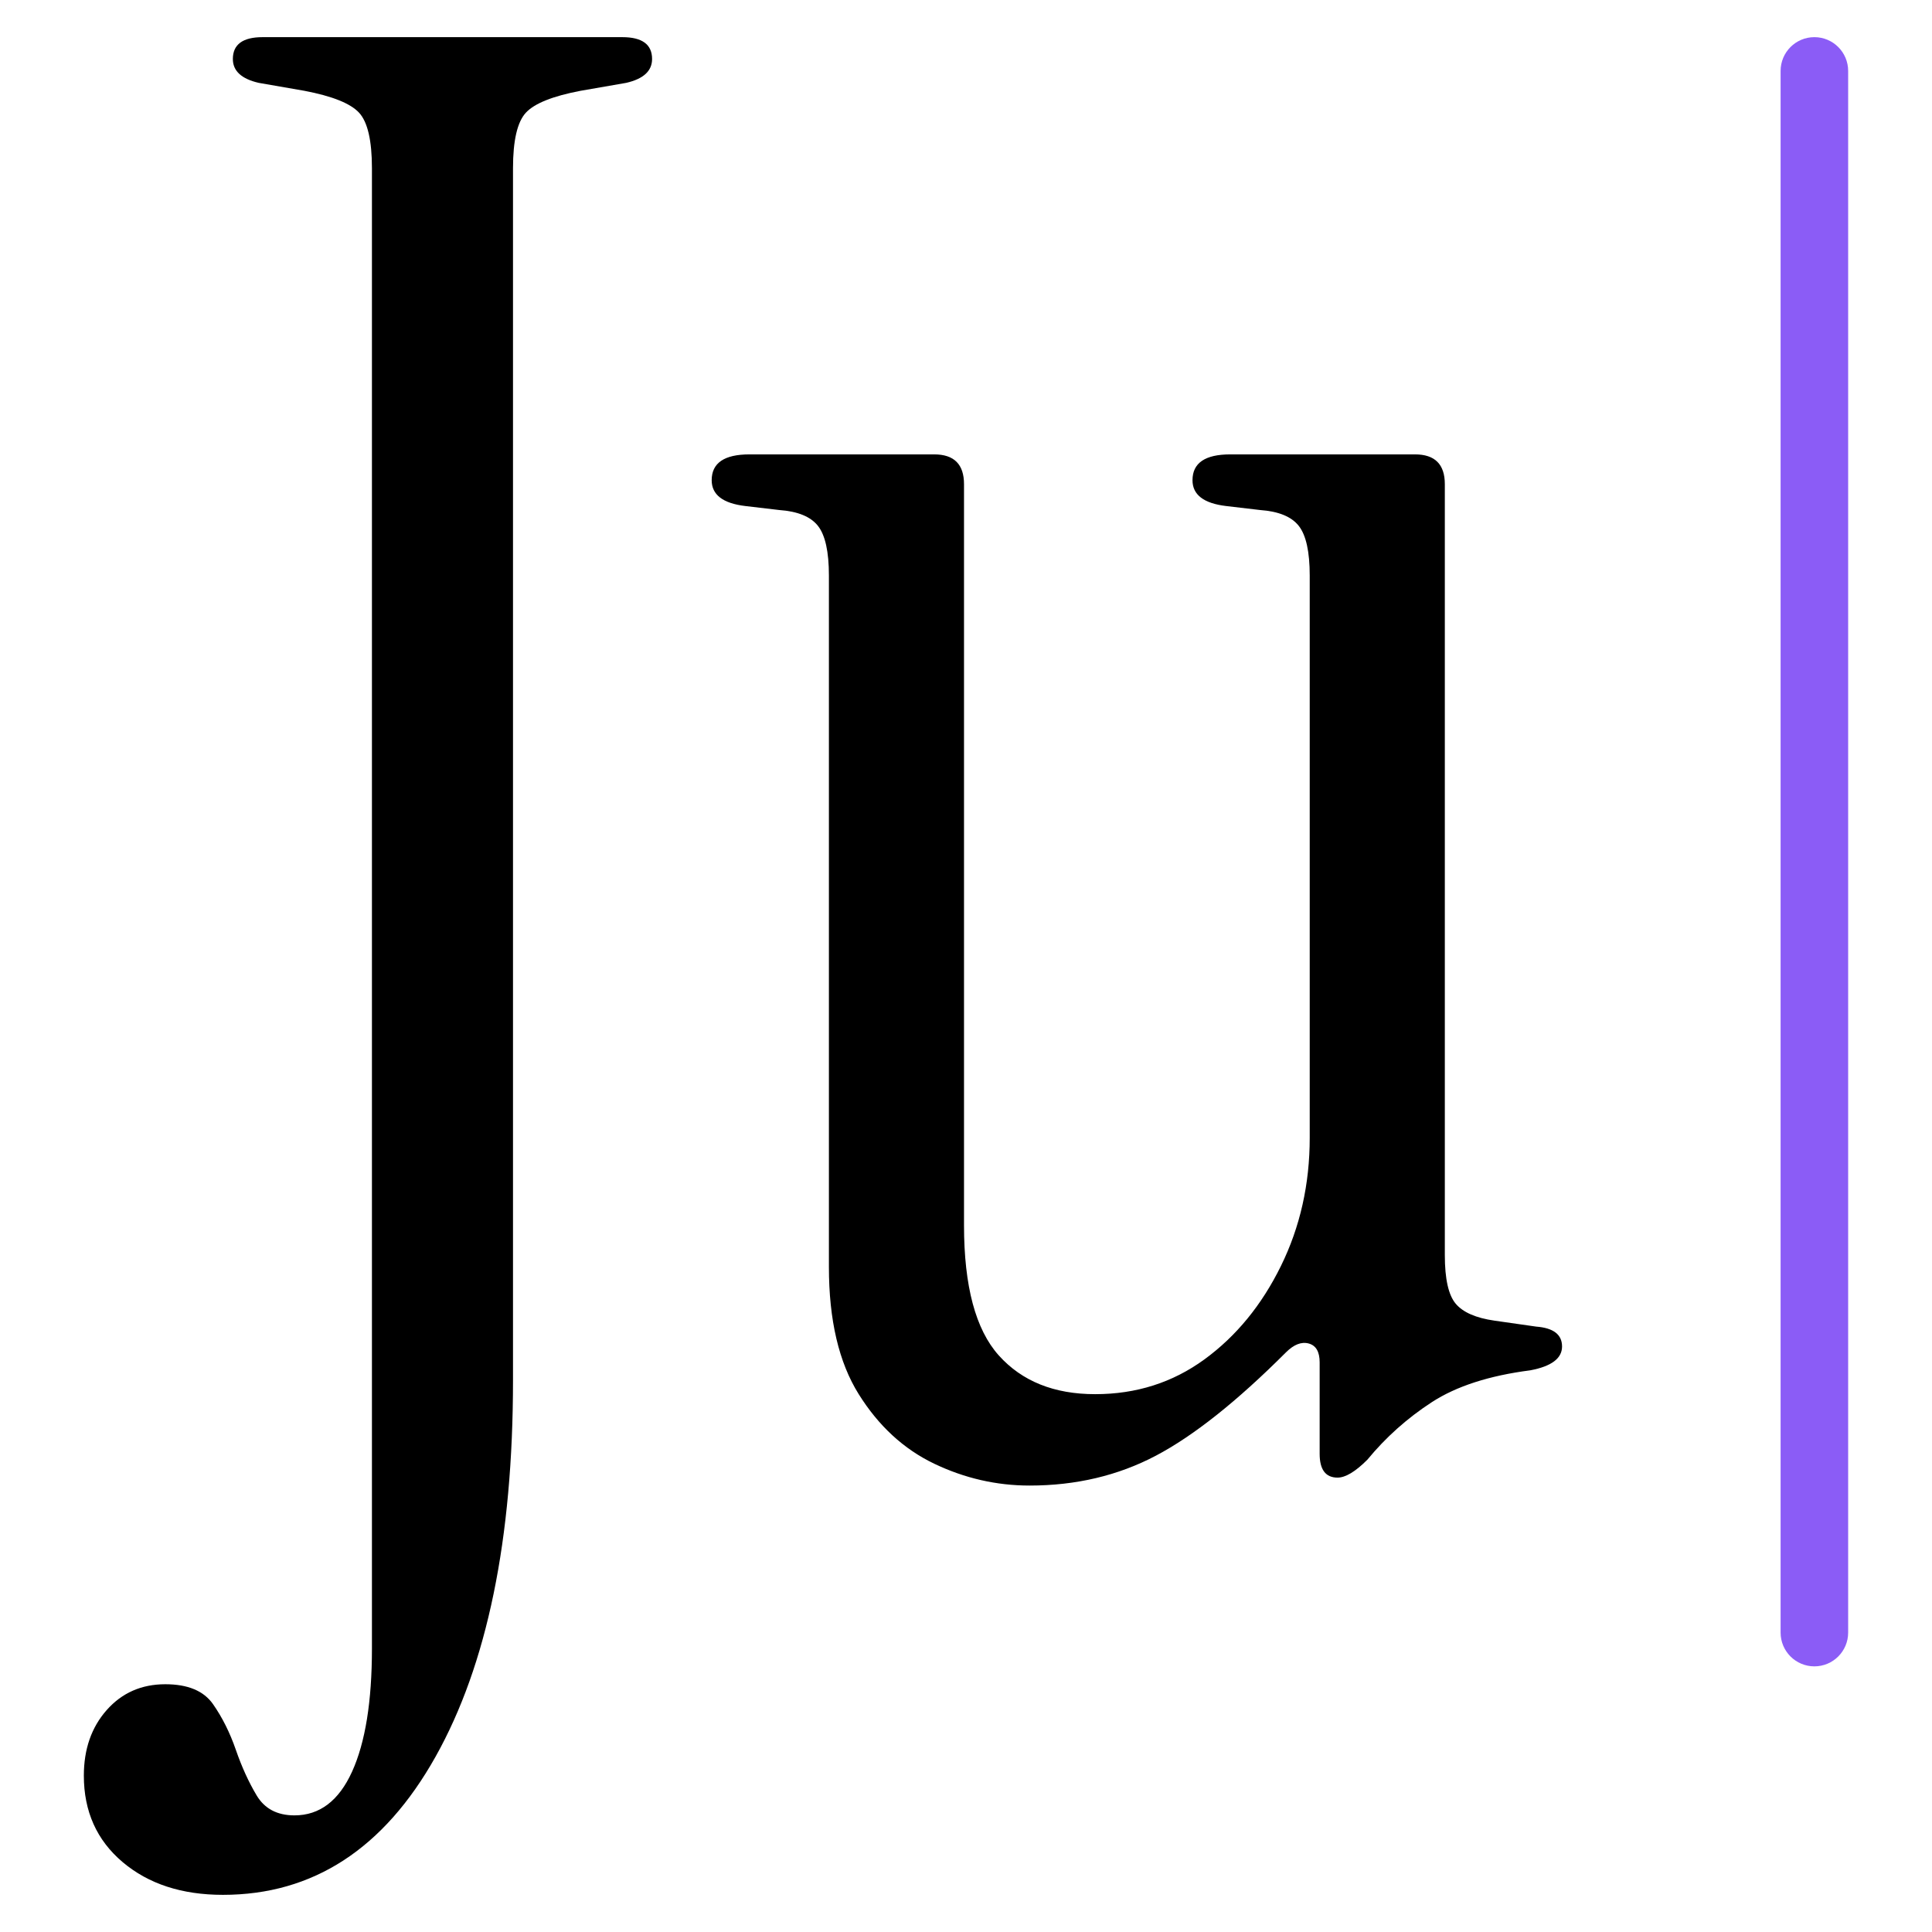
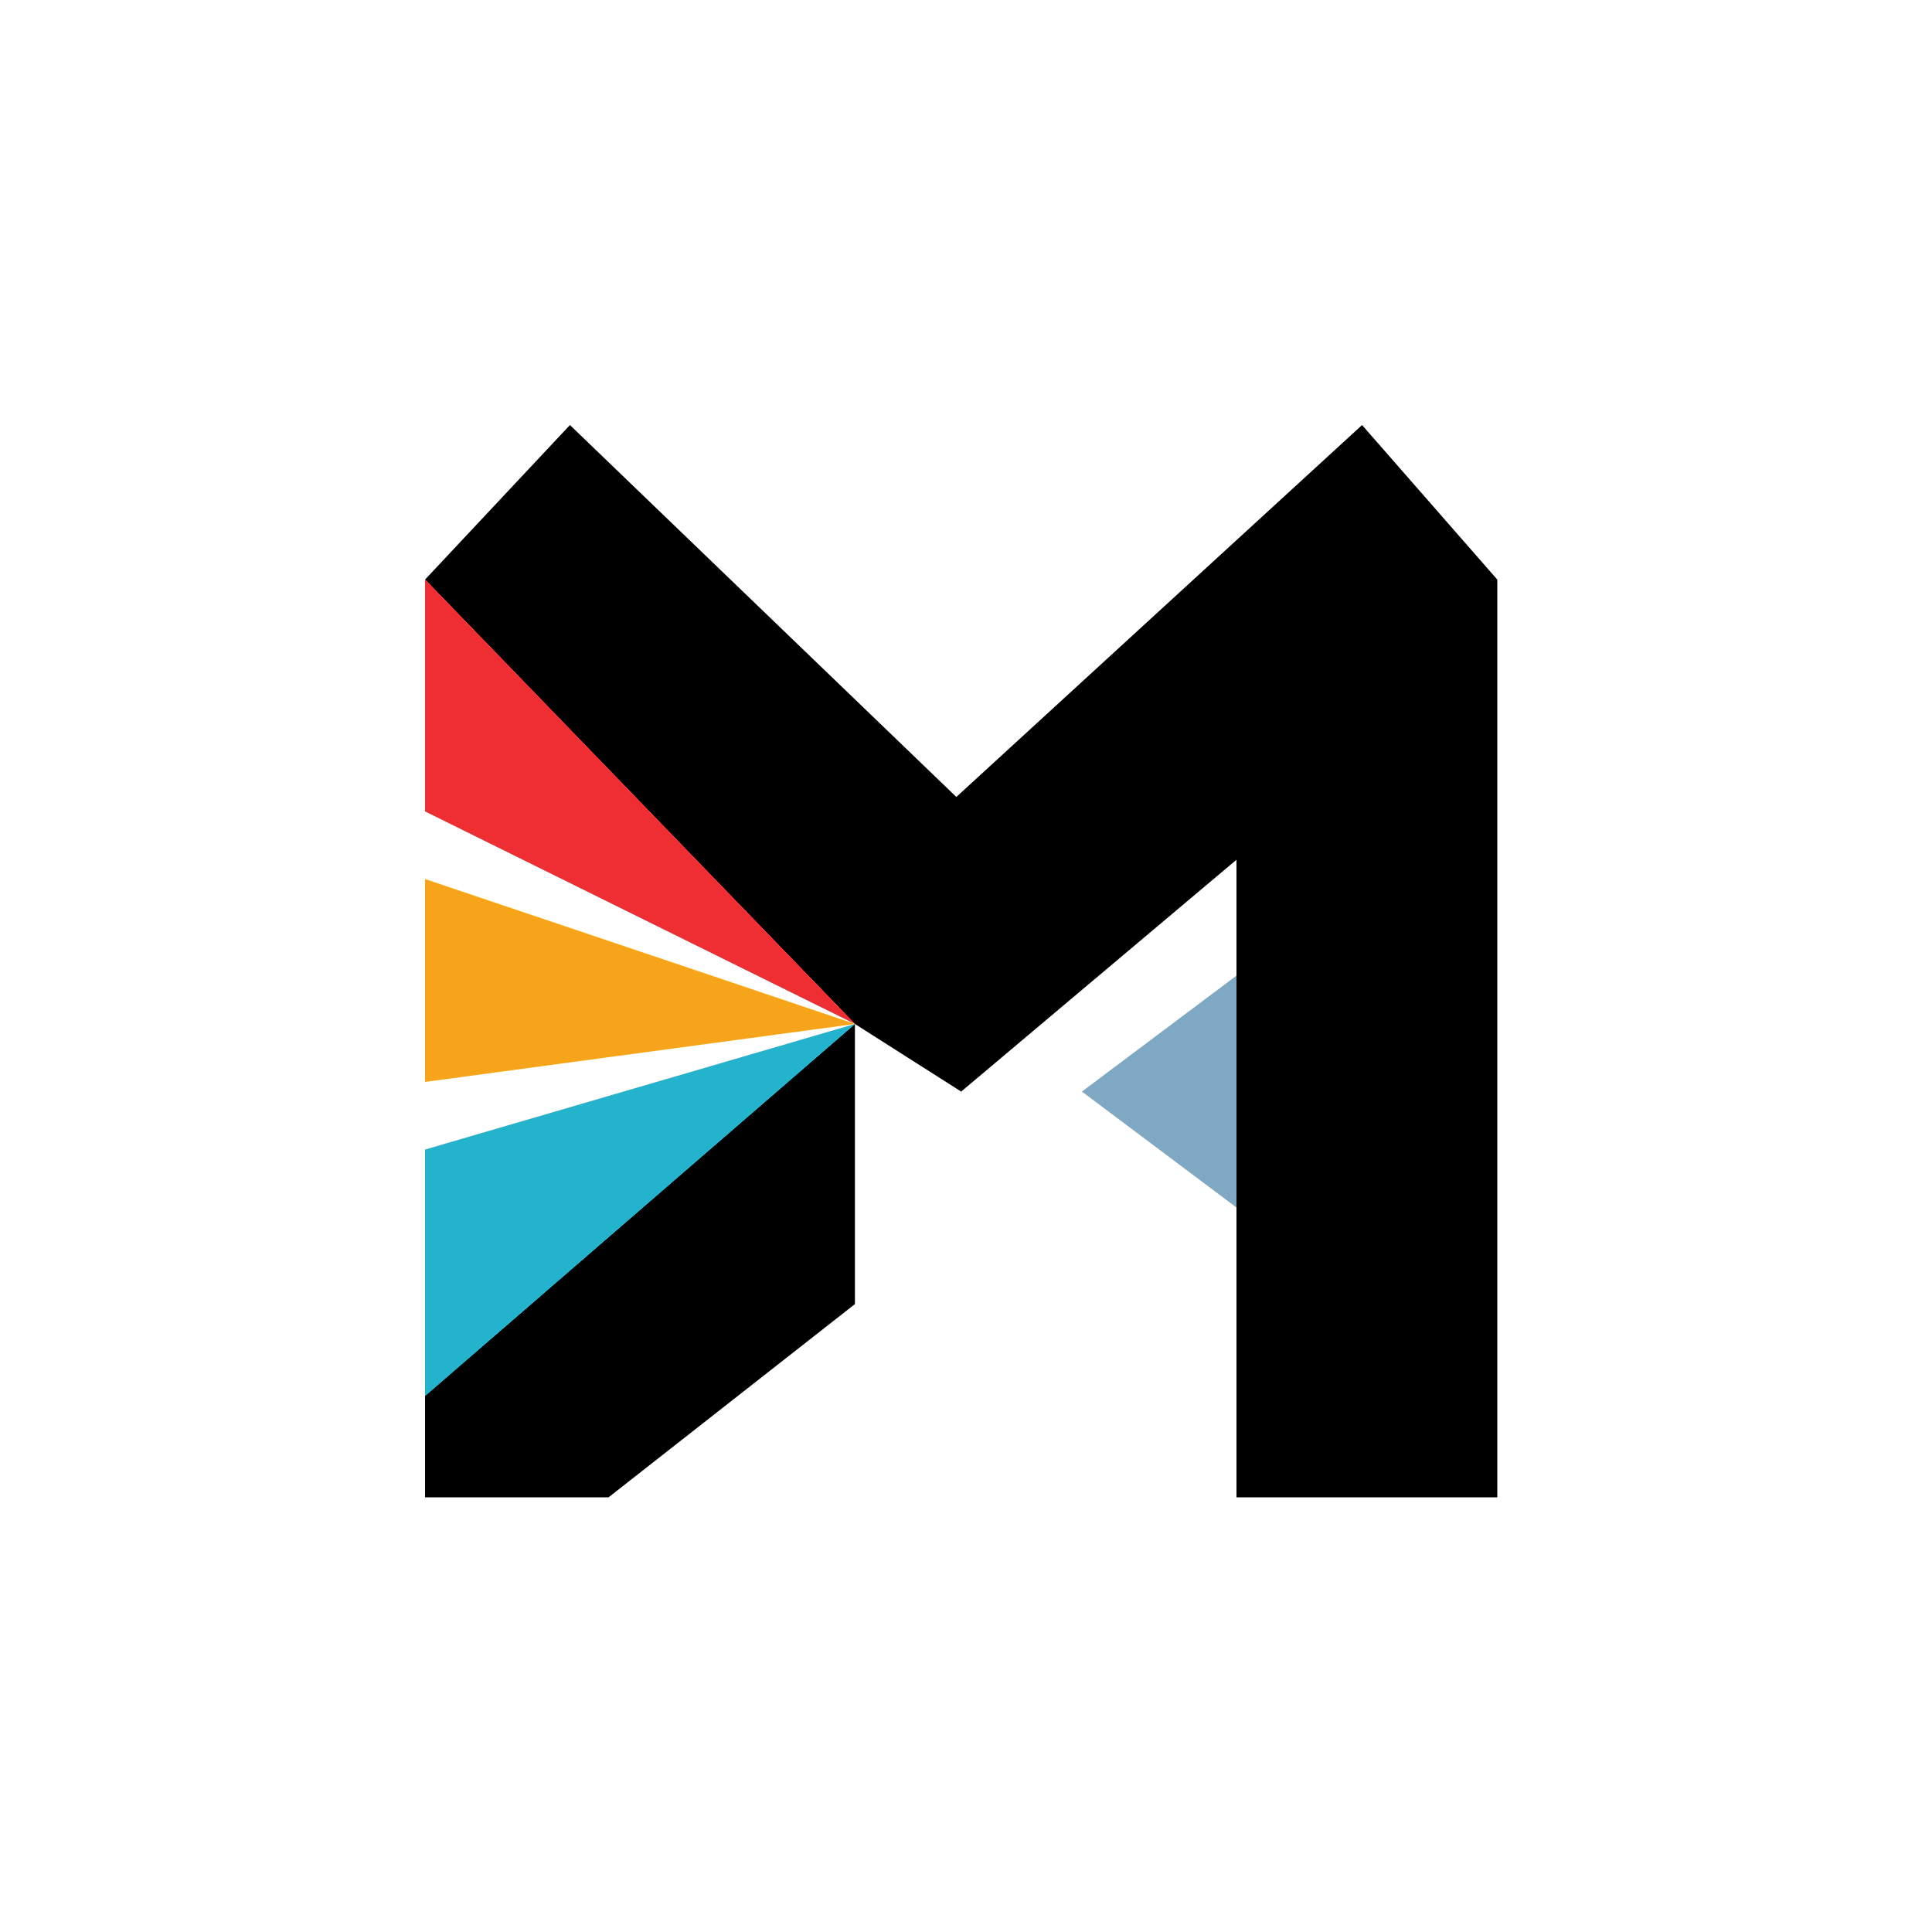
- <svg xmlns="http://www.w3.org/2000/svg" viewBox="-98.2 251.3 972.4 972.4">
-   <path fill="currentColor" d="M14 1205Q-17 1205 -36.5 1188.5Q-56 1172 -56 1145Q-56 1125 -44.5 1112.0Q-33 1099 -15 1099Q2 1099 9.0 1109.0Q16 1119 20.5 1132.0Q25 1145 31.0 1155.0Q37 1165 50 1165Q69 1165 79.0 1143.0Q89 1121 89 1081V336Q89 315 82.5 308.0Q76 301 55 297L32 293Q19 290 19 281Q19 270 34 270H215Q230 270 230 281Q230 290 217 293L194 297Q173 301 166.5 308.0Q160 315 160 336V946Q160 1066 121.0 1135.5Q82 1205 14 1205Z M420 999Q395 999 372.0 988.0Q349 977 334.0 953.0Q319 929 319 889V541Q319 523 313.5 516.0Q308 509 294 508L277 506Q260 504 260 493Q260 480 279 480H372Q387 480 387 495V868Q387 914 404.5 933.5Q422 953 453 953Q484 953 508.0 935.5Q532 918 546.5 888.5Q561 859 561 824V541Q561 523 555.5 516.0Q550 509 536 508L519 506Q502 504 502 493Q502 480 521 480H614Q629 480 629 495V883Q629 901 634.5 907.5Q640 914 654 916L675 919Q688 920 688 929Q688 938 672 941Q641 945 622.5 957.0Q604 969 590 986Q581 995 575 995Q566 995 566 983V937Q566 929 560.5 927.5Q555 926 549 932Q512 969 483.5 984.0Q455 999 420 999Z" />
-   <rect fill="#8b5cf6" x="798" y="270" width="34" height="820" rx="17" />
+ <svg xmlns="http://www.w3.org/2000/svg" viewBox="0 0 400 400">
+   <path fill="currentColor" d="M 88 120 L 118 88 L 198 165 L 282 88 L 310 120 L 310 310 L 256 310 L 256 178 L 199 226 L 177 212 Z M 88 289 L 177 212 L 177 270 L 126 310 L 88 310 Z" />
+   <path fill="#EE2E32" d="M 88 120 L 88 168 L 177 212 Z" />
+   <path fill="#F6A51A" d="M 88 182 L 88 224 L 177 212 Z" />
+   <path fill="#24B3CD" d="M 88 238 L 88 289 L 177 212 Z" />
+   <path fill="#7FA8C4" d="M 224 226 L 256 202 L 256 250 Z" />
</svg>
